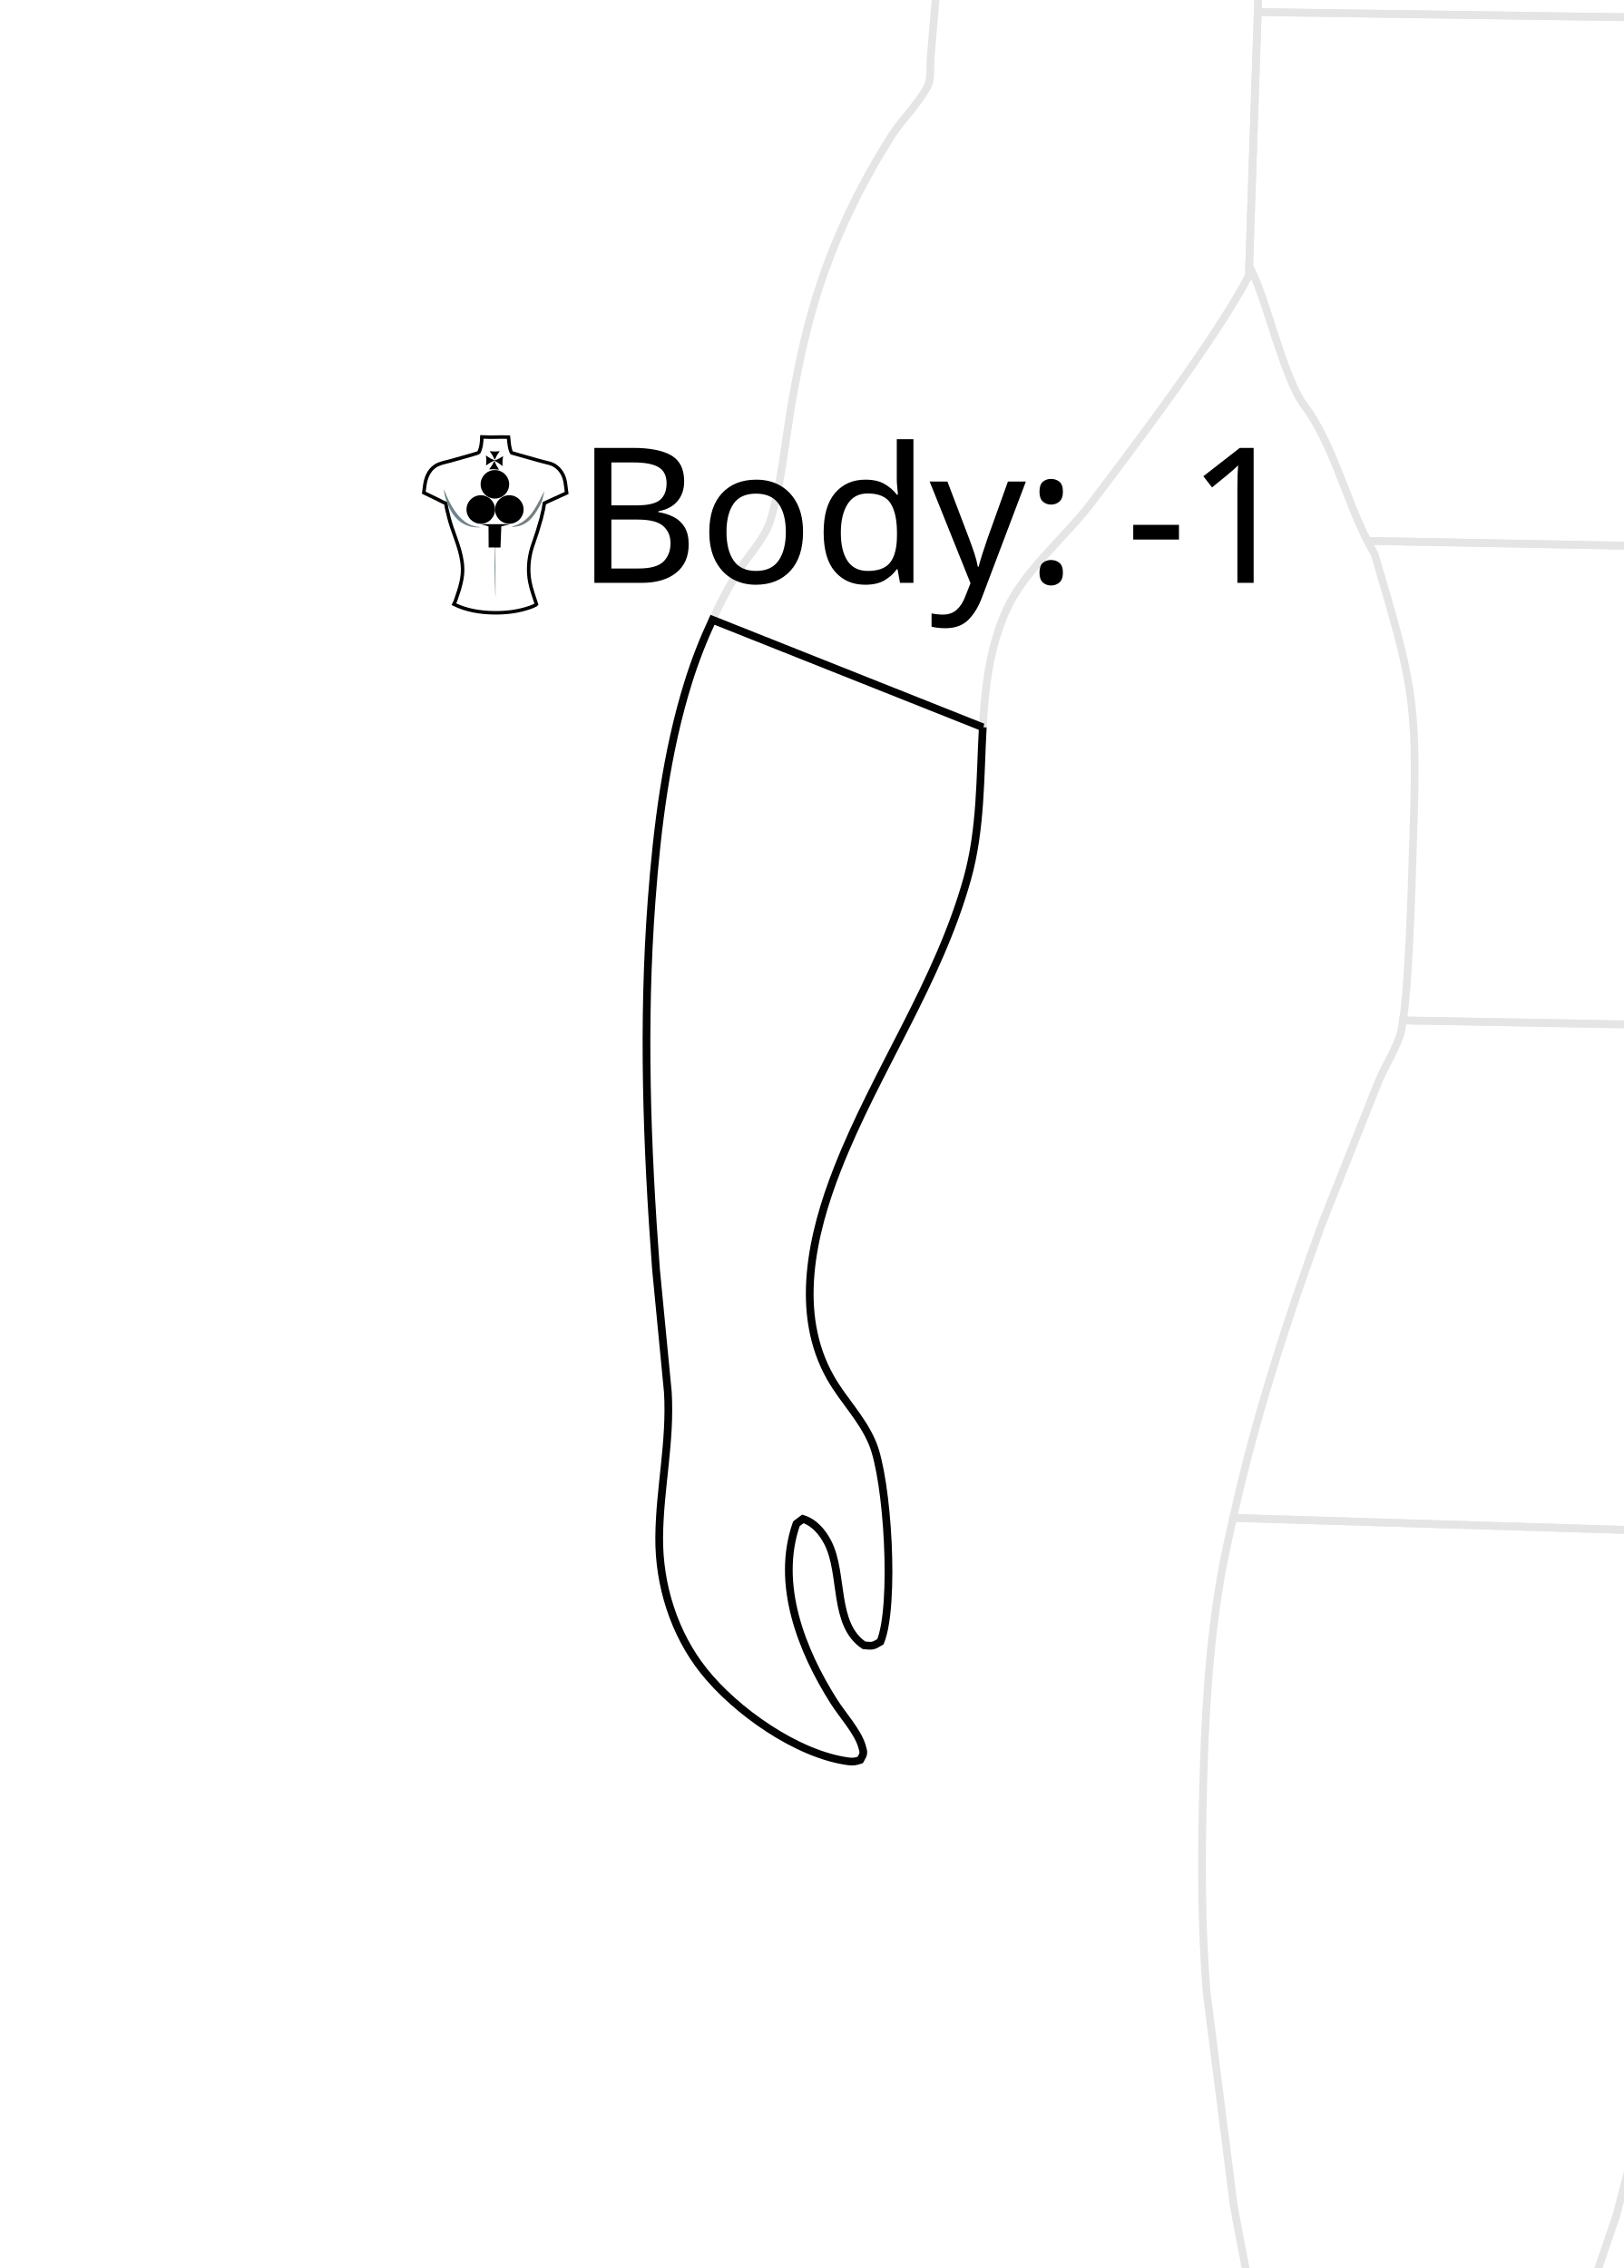
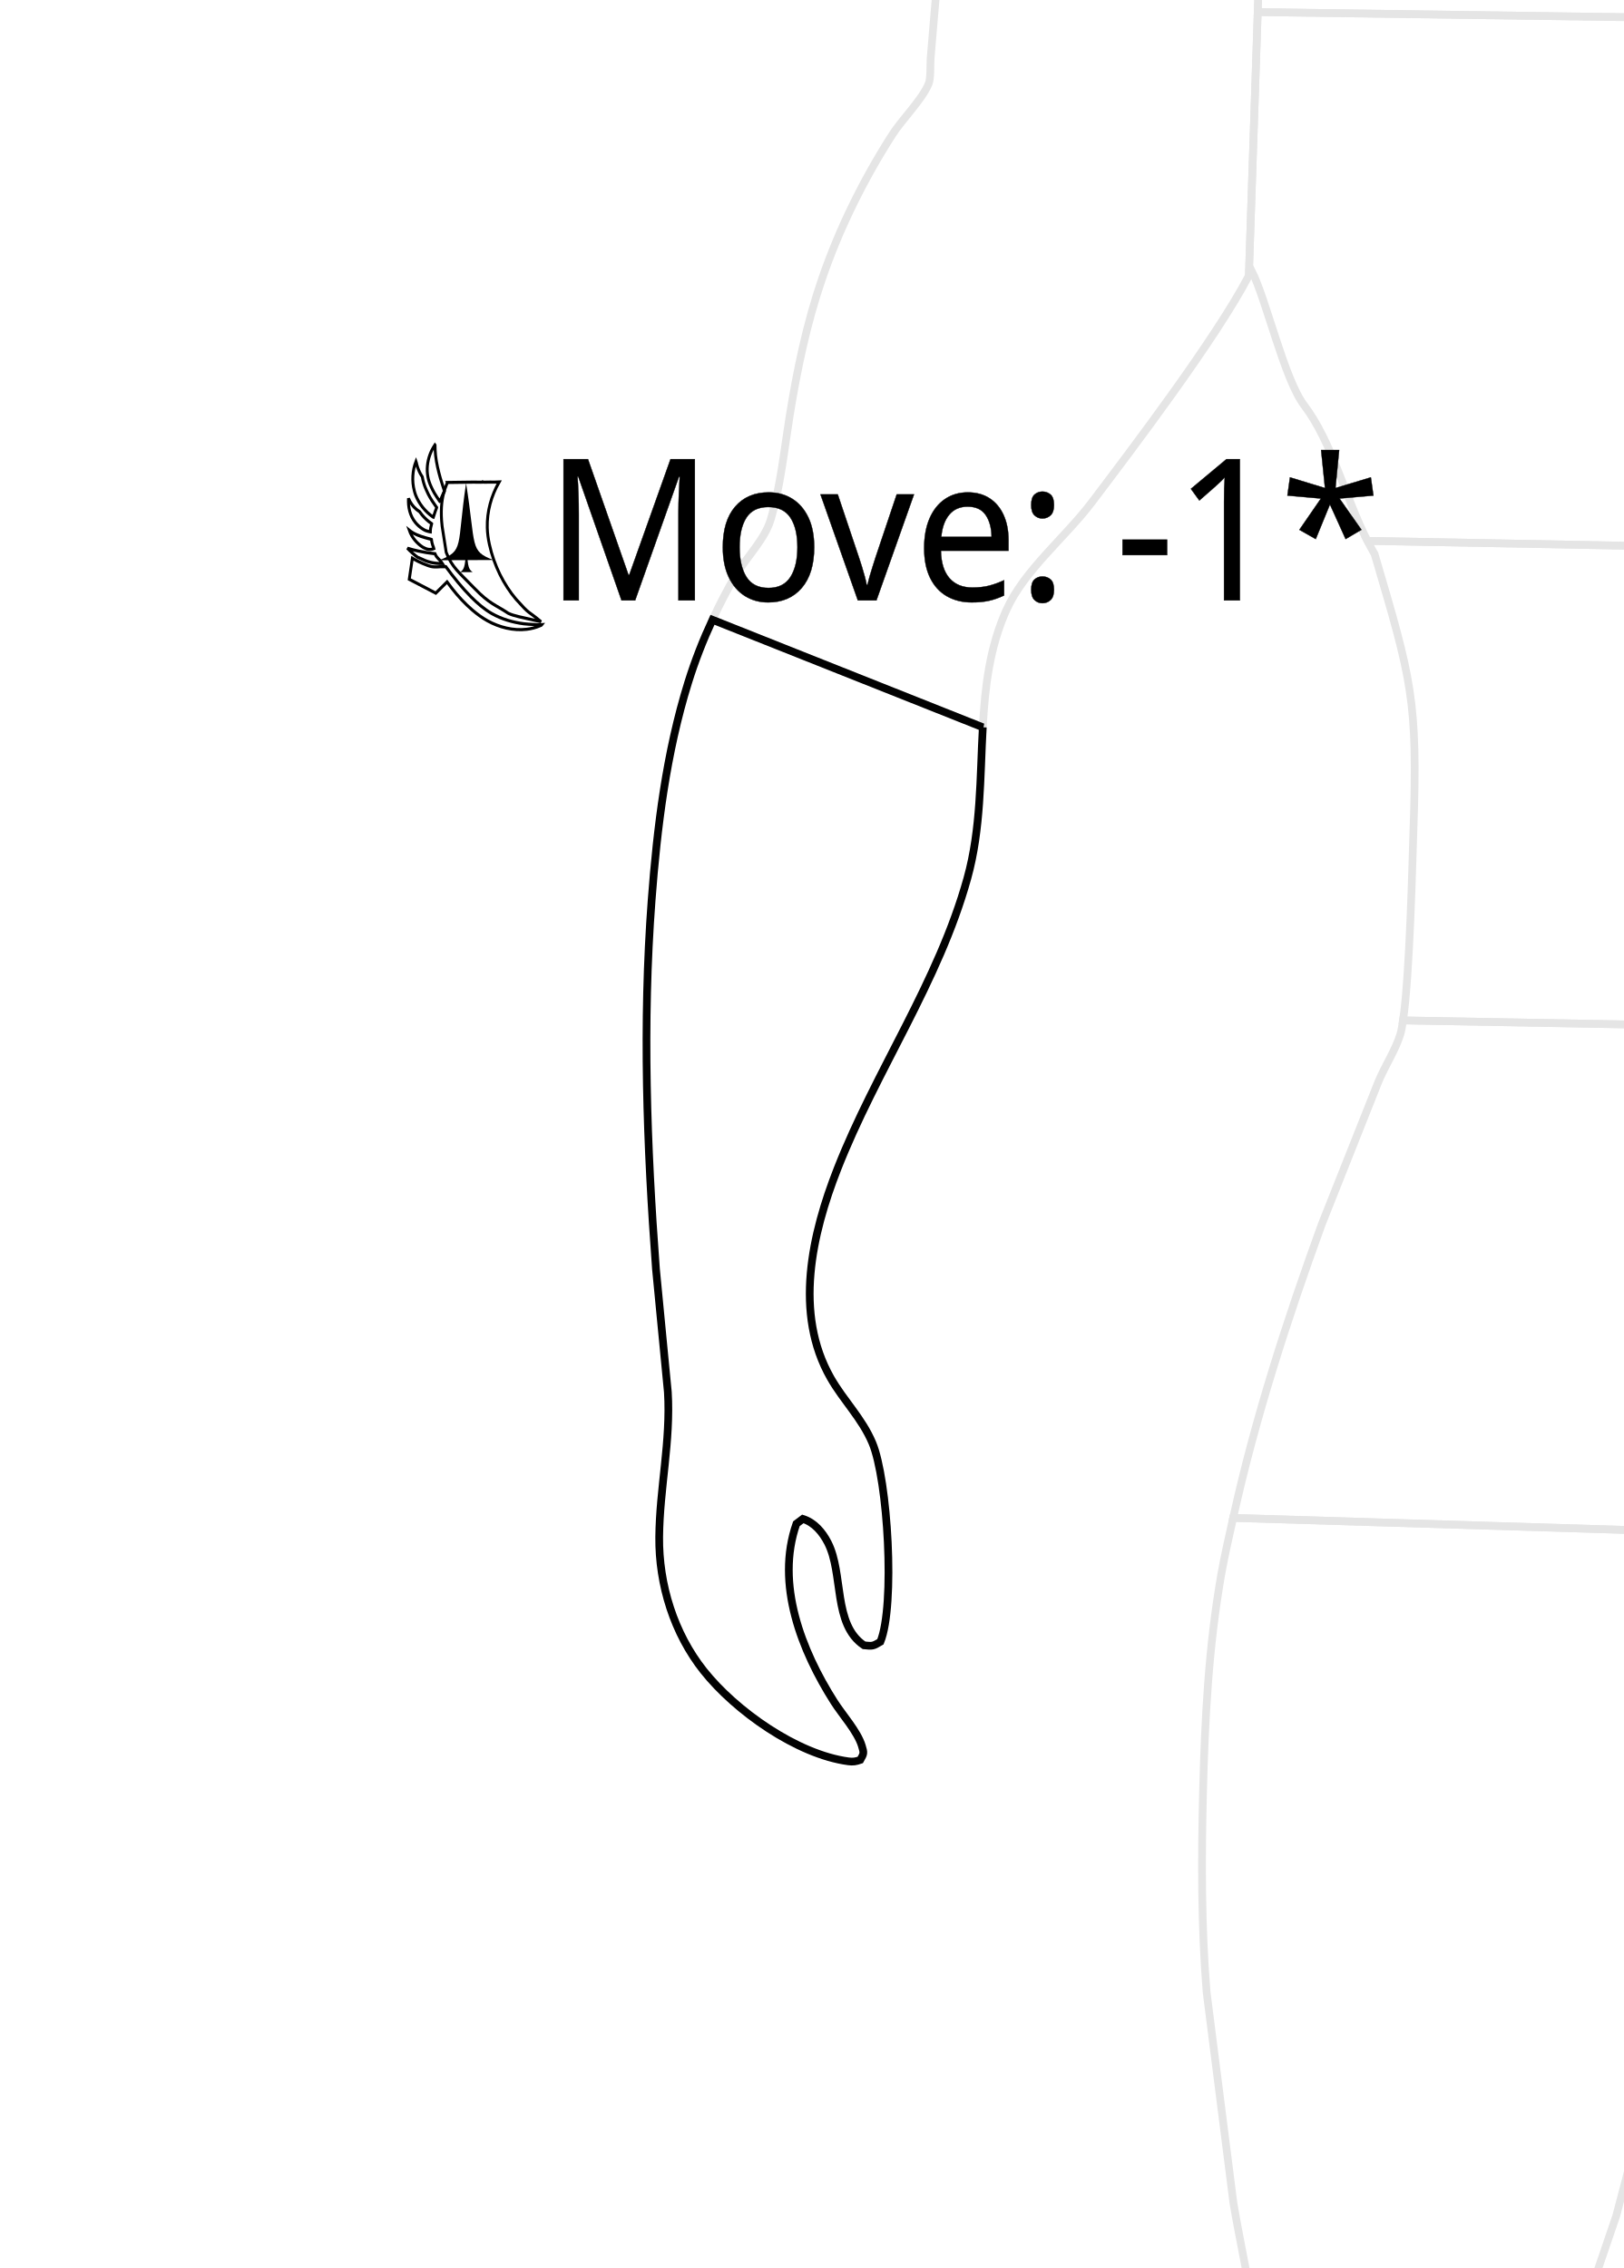
<svg xmlns="http://www.w3.org/2000/svg" width="63mm" height="88mm" viewBox="0 0 63 88" version="1.1" id="svg1" xml:space="preserve">
  <defs id="defs1" />
  <g id="layer1">
    <g id="g1" transform="matrix(0.06087197,0,0,0.06087197,0.03359486,0.544023)">
      <path id="path2" style="fill:none;stroke:#e5e5e5;stroke-width:4.928;stroke-dasharray:none;stroke-opacity:1" d="m 1821.418,367.258 -160.685,68.099 4.024,46.509 c 3.119,25.022 8.363,50.474 14.299,74.978 6.601,27.248 16.926,54.77 28.447,80.364 25.372,56.382 80.785,145.815 64.162,209.553 -0.507,1.949 -1.052,3.811 -1.839,5.668 -7.736,18.268 -24.578,32.711 -33.617,50.382 -7.063,13.8 -8.334,29.705 -10.297,44.844 l -6.555,60.051 c -0.722,10.073 -3.097,21.173 -0.692,31.043 l 4.543,4.521 c 7.842,-1.504 15.937,-6.837 21.07,-12.958 3.284,-22.291 5.018,-59.634 24.358,-74.048 2.978,-2.218 3.22,-2.045 6.857,-1.774 10.407,20.497 10.911,45.824 3.872,67.212 -4.609,14.004 -12.357,30.774 -20.832,42.919 -7.568,10.844 -25.956,24.654 -29.528,36.861 -0.601,2.052 -0.038,6.265 -0.042,8.545 4.036,4.799 4.387,5.505 10.405,6.987 41.422,-12.158 95.887,-41.896 117.226,-80.126 6.221,-11.151 9.803,-24.505 11.573,-37.1 l 0.411,-2.726 c 2.014,-14.669 -0.963,-31.511 -2.271,-46.228 -1.922,-21.591 -3.067,-42.843 -2.337,-64.529 l 8.718,-108.897 c 9.696,-110.76 17.977,-224.083 -16.657,-331.58 -8.667,-26.898 -20.33,-53.821 -34.612,-78.569 z" />
      <path id="path5" style="fill:none;stroke:#e5e5e5;stroke-width:4.928;stroke-dasharray:none;stroke-opacity:1" d="m 1493.839,-214.219 17.955,375.386 c 23.086,63.262 62.928,115.823 90.077,155.623 l 35.239,49.798 c 6.162,8.396 15.688,18.656 19.534,28.317 3.043,7.639 2.369,19.116 2.964,27.322 l 1.125,13.131 160.685,-68.099 c -2.447,-4.24 -4.81,-8.564 -7.42,-12.655 l -18.561,-27.322 c -2.231,-3.16 -6.831,-7.999 -8.091,-11.314 -1.08,-2.845 -0.532,-9.709 -0.714,-12.936 l -2.445,-35.563 c -3.852,-36.195 -10.851,-72.713 -23.514,-106.929 -10.774,-29.102 -24.22,-58.131 -39.717,-85.037 -6.583,-11.425 -16.42,-22.828 -21.762,-34.59 -1.686,-3.708 -1.514,-7.775 -1.514,-11.746 0,-68.353 -19.608,-141.457 -69.461,-190.776 -28.162,-27.856 -68.079,-47.949 -107.837,-51.139 -6.497,-0.523 -18.844,-0.066 -26.543,-1.471 z" />
      <path id="path6" style="fill:none;stroke:#e5e5e5;stroke-width:4.928;stroke-dasharray:none;stroke-opacity:1" d="m 808.419,-219.324 c -0.102,0.043 -0.223,0.153 -0.324,0.195 -6.534,2.66 -20.851,0.681 -28.468,1.385 -10.399,0.958 -20.829,3.174 -30.848,6.079 -61.129,17.714 -111.992,63.102 -135.613,122.374 -9.251,23.214 -13.825,48.994 -16.873,73.723 l -3.699,43.784 c -0.307,4.017 0.187,12.585 -1.211,16.094 -4.004,10.043 -16.949,22.798 -23.168,32.513 -18.447,28.814 -33.815,59.843 -44.909,92.219 -9.693,28.29 -15.79,57.518 -20.529,87.005 -3.507,21.832 -5.838,45.087 -12.136,66.303 -3.665,12.345 -15.782,24.469 -22.433,35.693 -5.428,9.159 -10.225,18.54 -14.645,28.079 l 172.28,68.51 c 1.402,-25.619 4.316,-50.866 15.034,-74.697 11.485,-25.535 37.415,-46.147 54.449,-68.661 26.082,-34.473 79.256,-104.546 100.114,-144.526 z" />
      <path id="path4" style="fill:none;stroke:#e5e5e5;stroke-width:4.928;stroke-dasharray:none;stroke-opacity:1" d="m 1527.629,1637.66 -214.571,3.418 c -0.963,8.785 -1.714,17.622 -2.682,26.327 -4.688,42.128 -9.602,85.669 -5.386,128.042 7.961,79.94 46.472,153.055 62.604,231.747 6.425,31.325 12.118,62.908 13.174,94.966 0.866,26.249 -1.359,53.283 1.038,79.369 1.705,18.567 7.149,36.537 10.059,54.859 2.549,16.043 -3.089,34.963 -6.468,50.815 -6.935,32.492 -14.995,66.613 -15.986,99.92 -0.326,10.966 -0.916,22.462 1.839,33.184 2.131,8.279 5.948,16.197 12.417,21.978 5.475,4.913 12.487,7.549 19.577,9.151 17.904,4.044 38.757,3.119 57.153,3.418 26.8,0.407 55.039,1.768 81.683,-0.973 8.304,-0.842 19.323,-4.513 24.985,-10.946 6.235,-7.085 5.877,-19.284 4.824,-28.187 -4.11,-34.608 -23.691,-61.122 -39.695,-90.791 -19.338,-35.885 -38.91,-81.398 -41.923,-122.115 -1.998,-27.009 -0.183,-55.264 0.865,-82.354 2.568,-66.45 8.098,-136.382 24.574,-200.986 11.811,-46.282 32.776,-93.56 36.169,-141.389 3.847,-54.195 -6.828,-108.094 -24.25,-159.452 z" />
      <path id="path3" style="fill:none;stroke:#020202;stroke-width:4.928;stroke-dasharray:none;stroke-opacity:1" d="M 625.842,454.631 453.562,386.122 c -5.992,12.933 -11.199,26.196 -15.489,39.977 -13.936,44.767 -19.791,92.164 -23.298,138.771 -5.915,78.64 -3.097,156.55 2.769,235.078 l 7.571,78.439 c 1.903,31.479 -5.234,61.384 -5.516,92.435 -0.277,30.38 9.443,61.442 28.36,85.253 20.269,25.513 59.42,53.307 92.24,57.693 2.975,0.399 4.792,0.077 7.571,-0.887 2.372,-4.164 2.388,-4.39 0.995,-8.999 -2.744,-9.099 -12.489,-19.862 -17.695,-28.057 -20.749,-32.668 -37.451,-75.063 -24.012,-113.505 l 4.11,-3.093 c 7.345,2.291 12.504,8.492 15.943,15.186 10.133,19.715 3.109,52.145 23.038,65.395 5.318,0.513 5.584,0.676 10.448,-2.25 9.484,-23.249 4.757,-103.294 -5.148,-126.787 -6.591,-15.63 -18.304,-26.893 -26.543,-41.318 -23.583,-41.292 -11.955,-91.903 4.305,-133.32 24.791,-63.154 64.386,-119.09 82.787,-185.151 8.758,-31.439 8.082,-64.195 9.843,-96.35 z" />
      <path id="path7" style="fill:none;stroke:#e5e5e5;stroke-width:4.928;stroke-dasharray:none;stroke-opacity:1" d="m 978.86,1645.21 -214.247,-9.172 c -14.892,49.094 -25.645,101.562 -22.087,151.102 3.705,51.656 20.985,102.047 32.578,152.292 16.322,70.737 24.02,140.359 27.495,212.754 1.124,23.453 3.299,47.988 1.817,71.387 -1.004,15.88 -5.107,31.879 -11.033,46.618 -11.876,29.561 -27.75,58.937 -41.664,87.654 -13.209,27.28 -29.028,49.038 -31.129,80.797 -0.418,6.352 -0.924,14.341 1.622,20.313 2.907,6.84 9.076,9.002 15.77,11.119 25.643,8.062 141.114,9.164 162.848,-2.942 10.956,-6.107 16.94,-17.191 20.01,-28.944 10.079,-38.517 -3.919,-91.083 -12.028,-129.275 -3.255,-15.31 -7.993,-31.642 -7.225,-47.44 1.075,-22.041 9.387,-44.061 11.141,-66.562 1.965,-25.244 -0.291,-51.074 0.779,-76.427 1.941,-45.982 10.636,-92.195 21.762,-136.738 15.101,-60.451 42.374,-118.166 49.819,-180.327 6.161,-51.471 -1.723,-104.742 -6.23,-156.207 z" />
      <path id="path8" style="fill:none;stroke:#e5e5e5;stroke-width:4.928;stroke-dasharray:none;stroke-opacity:1" d="M 1507.186,980.73 785.424,958.6 c -2.625,11.907 -5.432,23.816 -7.528,35.715 -8.135,46.205 -10.531,92.748 -11.681,139.572 -1.032,41.992 -1.124,85.13 2.293,127.004 l 17.046,134.099 c 7.09,42.832 19.132,85.298 16.094,129.21 -1.577,22.793 -13.964,43.997 -21.567,65.265 -5.368,15.017 -10.629,30.625 -15.467,46.574 l 214.247,9.172 c -0.09,-1.026 -0.194,-2.09 -0.281,-3.115 -1.9,-22.34 -4.719,-45.453 -1.882,-67.861 3.225,-25.462 12.212,-51.638 20.508,-75.843 l 32.384,-94.879 58.645,-223.159 c 15.06,-70.206 27.643,-138.079 30.61,-209.985 l 51.701,0.216 2.618,38.246 c 13.947,132.959 48.242,266.941 87.849,394.422 16.534,53.215 41.377,105.156 52.047,159.928 5.014,25.729 2.85,51.889 0,77.898 l 214.571,-3.418 c -5.492,-16.191 -11.582,-32.157 -18.193,-47.764 l -16.289,-37.813 c -2.644,-6.146 -6.757,-13.682 -7.528,-20.226 -2.155,-18.32 1.324,-38.804 4.37,-56.85 l 22.779,-109.243 c 23.758,-129.492 20.08,-258.403 -5.581,-385.034 z" />
      <path id="path9" style="fill:none;stroke:#e5e5e5;stroke-width:4.928;stroke-dasharray:none;stroke-opacity:1" d="m 1408.37,650.75 -514.676,-9.259 c -0.53,3.539 -1.073,6.732 -1.687,8.739 -3.089,10.111 -9.751,20.202 -13.931,30.134 l -36.191,91.115 c -21.983,60.409 -42.482,123.698 -56.46,187.12 l 721.763,22.13 c -9.308,-45.933 -21.326,-91.577 -36.234,-136.824 -20.035,-60.803 -44.649,-120.435 -60.203,-182.642 -0.88,-3.521 -1.587,-7.008 -2.38,-10.513 z" />
      <path id="path10" style="fill:none;stroke:#e5e5e5;stroke-width:4.928;stroke-dasharray:none;stroke-opacity:1" d="M 1417.023,346.015 871.023,335.827 c 1.474,2.877 2.946,5.753 4.564,8.437 23.37,79.605 27.679,92.12 24.726,176.39 -0.61,17.356 -2.259,91.721 -6.62,120.838 l 514.676,9.259 c -12.315,-54.48 -14.326,-107.303 -11.725,-163.541 2.693,-58.198 7.409,-53.151 17.349,-124.472 1.03,-6.146 2.021,-11.6 3.029,-16.722 z" />
      <path id="path11" style="fill:none;stroke:#e5e5e5;stroke-width:4.928;stroke-dasharray:none;stroke-opacity:1" d="m 1504.482,8.465 -703.397,-9.691 -5.646,167.975 c 0.472,-0.904 1.38,-2.2 1.817,-3.072 9.357,18.591 20.762,69.016 33.379,85.664 17.945,23.674 26.287,58.959 40.388,86.486 l 546,10.189 c 7.687,-39.086 16.168,-52.354 47.461,-99.033 33.644,-50.184 42.67,-83.309 46.877,-86.919 0.135,0.375 0.296,0.729 0.433,1.103 z" />
      <path id="path12" style="fill:none;stroke:#e5e5e5;stroke-width:4.928;stroke-dasharray:none;stroke-opacity:1" d="m 1032.097,-349.615 c -0.013,0.032 -0.01,0.318 -0.022,0.346 -52.755,41.373 -113.865,62.698 -171.631,95.399 -11.922,6.748 -23.215,14.407 -34.395,22.303 -5.121,3.616 -11.91,9.795 -17.63,12.244 l -7.333,218.097 703.397,9.691 -10.643,-222.683 c -1.285,-0.234 -3.368,-0.119 -4.283,-0.498 -4.723,-1.954 -10.377,-6.884 -14.753,-9.756 -11.528,-7.565 -22.944,-15.403 -34.98,-22.151 l -81.078,-42.616 c -35.035,-17.437 -69.503,-33.981 -99.617,-59.446 l 0.022,-0.93 z" />
      <path id="path1" style="fill:none;stroke:#e5e5e5;stroke-width:4.928;stroke-dasharray:none;stroke-opacity:1" d="m 1148.728,-816.636 c -5.765,-0.261 -11.751,-0.538 -17.5,0.043 -39.419,4.769 -75.552,19.792 -100.547,51.918 -30.684,39.436 -33.975,114.652 -27.863,163.173 -3.662,3.651 -4.821,1.758 -8.393,3.807 -5.472,3.138 -7.606,11.735 -7.636,17.522 -0.062,12.185 3.12,23.707 5.43,35.564 4.028,20.687 6.733,48.693 23.06,63.794 2.576,2.381 5.742,4.226 8.912,5.689 2,12.272 5.885,117.844 2.553,125.511 h 227.053 l 2.618,-81.013 c 0.223,-12.169 -2.215,-33.371 1.99,-44.454 l 1.601,-1.406 c 19.313,-17.253 23.16,-39.119 28.273,-63.21 2.503,-11.784 5.447,-23.876 5.927,-35.931 0.28,-6.949 0.74,-13.537 -3.18,-19.621 -3.043,-2.272 -6.242,-4.424 -8.848,-7.204 3.086,-55.079 4.183,-124.213 -34.59,-167.953 -24.607,-27.758 -62.005,-44.572 -98.86,-46.228 z" />
-       <g id="body" transform="matrix(1.060965,0,0,1.060965,6.139888,-363.2835)">
-         <path fill="#37b2df" d="m 283.174,596.495 c 7.299,0.332 8.882,-0.08 16.009,0.085 0.242,2.356 0.333,4.672 0.925,6.982 0.218,0.851 0.492,1.774 0.996,2.503 l 16.013,4.536 4.008,1.047 c 1.933,0.467 3.819,0.857 5.563,1.867 2.189,1.268 3.915,3.279 5.064,5.512 1.77,3.44 1.787,7.377 2.351,11.127 l -11.049,5.032 -1.422,0.679 c -0.295,0.127 -0.639,0.22 -0.907,0.392 l -0.593,3.615 -1.32,5.62 -2.388,8.105 -3.209,9.554 c -1.979,6.597 -2.507,13.633 -1.224,20.415 0.878,4.641 2.589,9.067 4.013,13.555 -0.134,0.196 -0.562,0.361 -0.781,0.473 -1.107,0.565 -2.261,1.032 -3.437,1.433 -7.073,2.41 -14.304,3.246 -21.752,3.104 -8.138,-0.155 -16.279,-1.507 -23.636,-5.122 0.496,-0.959 0.879,-2.021 1.256,-3.034 l 1.883,-5.714 c 0.898,-3.037 1.664,-6.128 1.944,-9.29 0.874,-9.877 -3.305,-19.133 -6.39,-28.246 -1.314,-3.882 -2.309,-7.964 -3.197,-11.964 l -0.362,-2.379 c -1.66,-0.599 -3.278,-1.564 -4.87,-2.334 l -8.368,-4.052 0.699,-5.174 c 0.852,-5.063 3.155,-9.801 8.128,-11.877 2.24,-0.936 4.813,-1.442 7.161,-2.062 l 11.297,-3.187 3.341,-0.997 c 0.803,-0.242 1.756,-0.45 2.439,-0.936 1.454,-2.804 1.726,-6.158 1.815,-9.268 z" id="path5-3" style="fill:none;stroke:#000000;stroke-width:2.105;stroke-dasharray:none;stroke-opacity:1" />
-         <path fill="#26A4D4" d="m 291.268,657.488 0.063,0.053 0.044,34.39 -0.081,0.163 c -0.122,-0.926 -0.089,-1.924 -0.114,-2.859 l -0.144,-3.726 -0.24,-11.245 0.221,-8.868 0.148,-5.963 c 0.03,-0.65 -0.015,-1.302 0.103,-1.945 z" id="path6-7" style="fill:#6f838b;fill-opacity:1;stroke-width:0.099;stroke-dasharray:none" />
-         <path fill="#26A4D4" d="m 320.66,629.121 c -0.145,1.182 -0.446,2.365 -0.731,3.52 -0.297,1.198 -0.608,2.456 -1.094,3.594 -0.395,0.925 -0.965,1.82 -1.468,2.692 -1.548,2.682 -3.11,5.227 -5.372,7.381 -3.033,2.888 -6.793,4.309 -10.975,4.213 l -0.067,-0.039 -0.015,-0.076 0.802,-0.219 c 4.454,-1.194 8.319,-3.983 11.147,-7.597 2.007,-2.564 3.572,-5.484 5.088,-8.355 z" id="path7-7" style="fill:#768084;fill-opacity:1;stroke-width:0.124;stroke-dasharray:none" />
-         <path fill="#26A4D4" d="m 260.347,627.909 c 0.258,0.305 0.404,0.991 0.554,1.374 l 1.143,2.734 c 0.814,1.82 1.665,3.626 2.656,5.358 2.929,5.117 6.904,10.401 12.731,12.346 0.867,0.289 1.827,0.546 2.733,0.673 0.78,0.109 1.577,0.128 2.34,0.335 l -1.213,0.088 c -4.541,0.213 -9.084,-1.424 -12.444,-4.475 -3.17,-2.878 -5.158,-6.666 -6.662,-10.62 -0.933,-2.454 -1.715,-5.179 -1.837,-7.813 z" id="path8-0" style="fill:#6c858e;fill-opacity:1;stroke-width:0.121" />
-         <text xml:space="preserve" style="font-style:normal;font-variant:normal;font-weight:normal;font-stretch:normal;font-size:113.547px;font-family:Amiri;-inkscape-font-specification:'Amiri, Normal';font-variant-ligatures:normal;font-variant-caps:normal;font-variant-numeric:normal;font-variant-east-asian:normal;fill:#000000;fill-opacity:1;stroke:none;stroke-width:0.215;stroke-dasharray:none;stroke-opacity:1;paint-order:markers fill stroke" x="339.742" y="684.152" id="text1">
-           <tspan id="tspan1" x="339.742" y="684.152" style="stroke-width:0.215;stroke:none">Body: -1</tspan>
-         </text>
-         <path id="rect1" d="m 282.505,648.92 h 17.614 l -5.266,1.301 -0.493,12.724 -7.113,-0.065 -0.083,-12.659 z" style="stroke-width:2.537" />
-         <path style="fill:#000000;fill-opacity:1;stroke-width:2.11" id="path2-6-0" d="m 299.569,625.187 a 8.572,8.572 0 0 1 -8.745,8.337 8.572,8.572 0 0 1 -8.396,-8.688 8.572,8.572 0 0 1 8.63,-8.455 8.572,8.572 0 0 1 8.514,8.572" />
-         <path style="fill:#000000;fill-opacity:1;stroke-width:2.11" id="path2-6-0-7" d="m 291.087,640.324 a 8.572,8.572 0 0 1 -8.745,8.337 8.572,8.572 0 0 1 -8.396,-8.688 8.572,8.572 0 0 1 8.63,-8.455 8.572,8.572 0 0 1 8.514,8.572" />
-         <path style="fill:#000000;fill-opacity:1;stroke-width:2.11" id="path2-6-0-9" d="m 308.235,640.324 a 8.572,8.572 0 0 1 -8.745,8.337 8.572,8.572 0 0 1 -8.396,-8.688 8.572,8.572 0 0 1 8.63,-8.455 8.572,8.572 0 0 1 8.514,8.572" />
-         <path style="fill:#000000" id="path1-99" d="m -4.268,6.022 -0.291,-0.592 -0.367,-0.548 0.658,0.044 0.658,-0.044 -0.367,0.548 z" transform="matrix(4.546602,0,0,4.546602,310.2906,582.8579)" />
-         <path style="fill:#000000" id="path1-7" d="m -4.268,6.022 -0.291,-0.592 -0.367,-0.548 0.658,0.044 0.658,-0.044 -0.367,0.548 z" transform="matrix(2.141025,4.010935,-4.010935,2.141025,320.8208,620.1935)" />
-         <path style="fill:#000000" id="path1-9" d="m -4.268,6.022 -0.291,-0.592 -0.367,-0.548 0.658,0.044 0.658,-0.044 -0.367,0.548 z" transform="matrix(-0.05177666,-4.546308,4.546308,-0.05177666,263.2451,591.4883)" />
-         <path style="fill:#000000" id="path1-5" d="m -4.268,6.022 -0.291,-0.592 -0.367,-0.548 0.658,0.044 0.658,-0.044 -0.367,0.548 z" transform="matrix(-0.2665554,4.538782,-4.538782,-0.2665554,316.7785,631.6868)" />
-       </g>
+     </g>
+     <g id="move" transform="matrix(0.04824098,0,0,0.05181757,-3.580625,-17.0474)">
+       <text xml:space="preserve" style="font-style:normal;font-variant:normal;font-weight:normal;font-stretch:normal;font-size:148.144px;font-family:Amiri;-inkscape-font-specification:'Amiri, Normal';font-variant-ligatures:normal;font-variant-caps:normal;font-variant-numeric:normal;font-variant-east-asian:normal;fill:#000000;fill-opacity:1;stroke:#000000;stroke-width:0.269;stroke-dasharray:none;stroke-opacity:1;paint-order:markers fill stroke" x="513.048" y="778.57" id="text1-5">
+         <tspan id="tspan1-6" x="513.048" y="778.57">Move: -1*</tspan>
+       </text>
+       <path fill="#fefefe" d="m 423.873,743.606 0.215,0.052 c 1.717,3.764 3.491,3.705 5.984,7.351 -7.824,-0.108 -11.699,-1.089 -18.762,-4.294 -1.35,-0.088 -4.757,-3.114 -5.452,-3.667 -1.445,-1.149 -2.731,-2.338 -3.987,-3.591 2.823,0.888 5.738,1.529 8.606,2.108 4.476,0.905 8.943,1.616 13.396,2.039 z" id="path2-5" style="stroke:#000000;stroke-width:2.323;stroke-dasharray:none;stroke-opacity:1" />
+       <path fill="#fefefe" d="m 420.731,732.749 c 0.166,0.038 0.323,0.061 0.475,0.142 0.191,1.493 0.484,2.94 1.014,4.351 l 0.691,1.649 c 0.113,0.255 0.313,0.591 0.351,0.864 -3.386,1.319 -5.886,0.538 -8.868,-0.963 -4.842,-2.846 -9.025,-7.426 -10.994,-12.727 3.752,2.838 8.24,4.3 12.727,5.528 z" id="path3-1" style="stroke:#000000;stroke-width:2.323;stroke-dasharray:none;stroke-opacity:1" />
+       <path fill="#fefefe" d="m 419.637,727.111 c -0.99,-0.261 -2.013,-0.437 -2.979,-0.782 -0.853,-0.305 -1.722,-0.794 -2.503,-1.256 -2.165,-1.282 -4.133,-2.889 -5.794,-4.783 -4.413,-5.03 -6.035,-11.581 -5.605,-18.151 1.442,3.246 3.568,6.09 6.398,8.271 l 1.58,1.107 c 0.281,0.181 0.704,0.349 0.933,0.586 0.211,0.217 0.386,0.488 0.574,0.726 l 1.382,1.693 c 2.209,2.468 4.802,4.731 7.625,6.468 l 0.129,0.137 c -0.621,1.976 -1.042,4.007 -1.059,6.084 z" id="path6-0" style="stroke:#000000;stroke-width:2.323;stroke-dasharray:none;stroke-opacity:1" />
+       <path fill="#fefefe" d="m 422.504,716.15 c -6.063,-3.906 -11.274,-9.81 -14.036,-16.501 -0.436,-1.057 -0.752,-2.152 -1.06,-3.251 -2.01,-7.163 -1.476,-15.122 1.382,-21.987 0.289,0.725 0.421,1.572 0.625,2.33 0.358,1.331 0.799,2.607 1.357,3.867 0.472,1.066 0.983,2.142 1.582,3.141 l 0.903,1.405 c 0.187,0.274 0.507,0.622 0.609,0.937 0.213,0.659 0.262,1.408 0.428,2.084 0.334,1.363 0.782,2.711 1.238,4.038 0.46,1.338 1.063,2.615 1.672,3.889 l 1.492,2.998 c 1.872,3.38 4.152,6.55 6.511,9.603 l 0.235,0.309 c -0.052,0.335 -0.273,0.71 -0.41,1.024 l -0.668,1.64 -1.608,4.551 z" id="path8-6" style="stroke:#000000;stroke-width:2.323;stroke-dasharray:none;stroke-opacity:1" />
+       <path fill="#fefefe" d="m 427.829,704.305 c -1.488,-2.031 -2.998,-4.051 -4.324,-6.194 -0.966,-1.56 -1.794,-3.16 -2.595,-4.807 -1.111,-2.285 -2.104,-4.78 -2.558,-7.292 -0.246,-1.364 -0.453,-2.726 -0.514,-4.112 -0.243,-5.541 1.194,-11.19 3.828,-16.054 0.724,-1.336 1.553,-2.585 2.42,-3.83 0.042,0.042 0.024,0.319 0.025,0.394 0.021,2.542 0.124,5.044 0.425,7.57 0.697,5.855 2.16,11.482 3.875,17.11 l 3.275,9.768 c -0.125,0.387 -0.415,0.759 -0.617,1.114 l -0.731,1.395 -2.321,4.994 -0.078,0.039 z" id="path9-2" style="stroke:#000000;stroke-width:2.323;stroke-dasharray:none;stroke-opacity:1" />
+       <path fill="#0f0f0f" d="m 432.787,753.315 c 6.288,7.956 12.853,15.648 20.257,22.595 5.032,4.721 10.495,9.174 16.603,12.438 7.935,4.24 17.117,6.685 26.016,7.743 2.479,0.295 4.967,0.375 7.457,0.51 2.296,0.124 4.634,0.351 6.931,0.158 -0.311,0.391 -0.977,0.557 -1.448,0.751 -3.404,1.404 -7.022,2.249 -10.678,2.664 -10.794,1.226 -22.094,-1.388 -31.676,-6.364 -4.335,-2.251 -8.338,-5 -12.15,-8.043 -5.946,-4.746 -11.374,-10.21 -16.253,-16.04 l -4.063,-5.012 -9.089,8.41 -21.316,-10.38 2.497,-15.708 c 0.381,0.21 0.77,0.46 1.184,0.598 2.325,1.188 4.665,2.355 7.114,3.269 5.938,2.216 7.446,2.963 13.741,2.459 z" id="path10-3" style="fill:none;fill-opacity:1;stroke:#000000;stroke-width:2.323;stroke-dasharray:none;stroke-opacity:1" />
+       <path fill="#dc9308" d="m 463.029,689.969 0.144,0.035 c 0.491,0.112 1.149,0.031 1.656,0.022 l 3.584,-0.053 c 2.394,-0.024 4.869,0.11 7.25,-0.043 -6.32,10.208 -9.878,22.14 -9.546,34.177 0.117,4.256 0.747,8.397 1.722,12.534 3.771,16.005 11.619,30.258 21.336,40.949 12.101,12.64 8.483,7.78 20.175,16.948 -17.324,-3.715 -21.55,-4.231 -26.352,-6.332 -9.9,-6.188 -14.978,-6.891 -26.9,-18.414 -12.794,-12.366 -18.294,-15.795 -23.009,-27.194 l -3.257,-19.425 c -2.882,-22.766 4.419,-31.58 4.036,-32.915 l 21.282,-0.262 5.321,0.06 c 0.852,-0.008 1.713,0.02 2.559,-0.084 z" id="path11-9" style="fill:none;stroke:#000000;stroke-width:2.323;stroke-dasharray:none;stroke-opacity:1" />
+       <path id="path2-8" d="m 427.402,748.513 c 20.365,-7.374 13.984,-9.568 21.663,-57.743 8.141,47.726 2.643,50.646 21.892,57.542 z" style="stroke-width:10.69" />
+       <path id="path2-0" d="m 444.385,757.44 c 4.117,-2.611 3.852,-6.32 4.96,-20.181 1.208,13.97 0.838,17.622 5.012,20.11 z" style="stroke-width:3.024" />
    </g>
  </g>
</svg>
